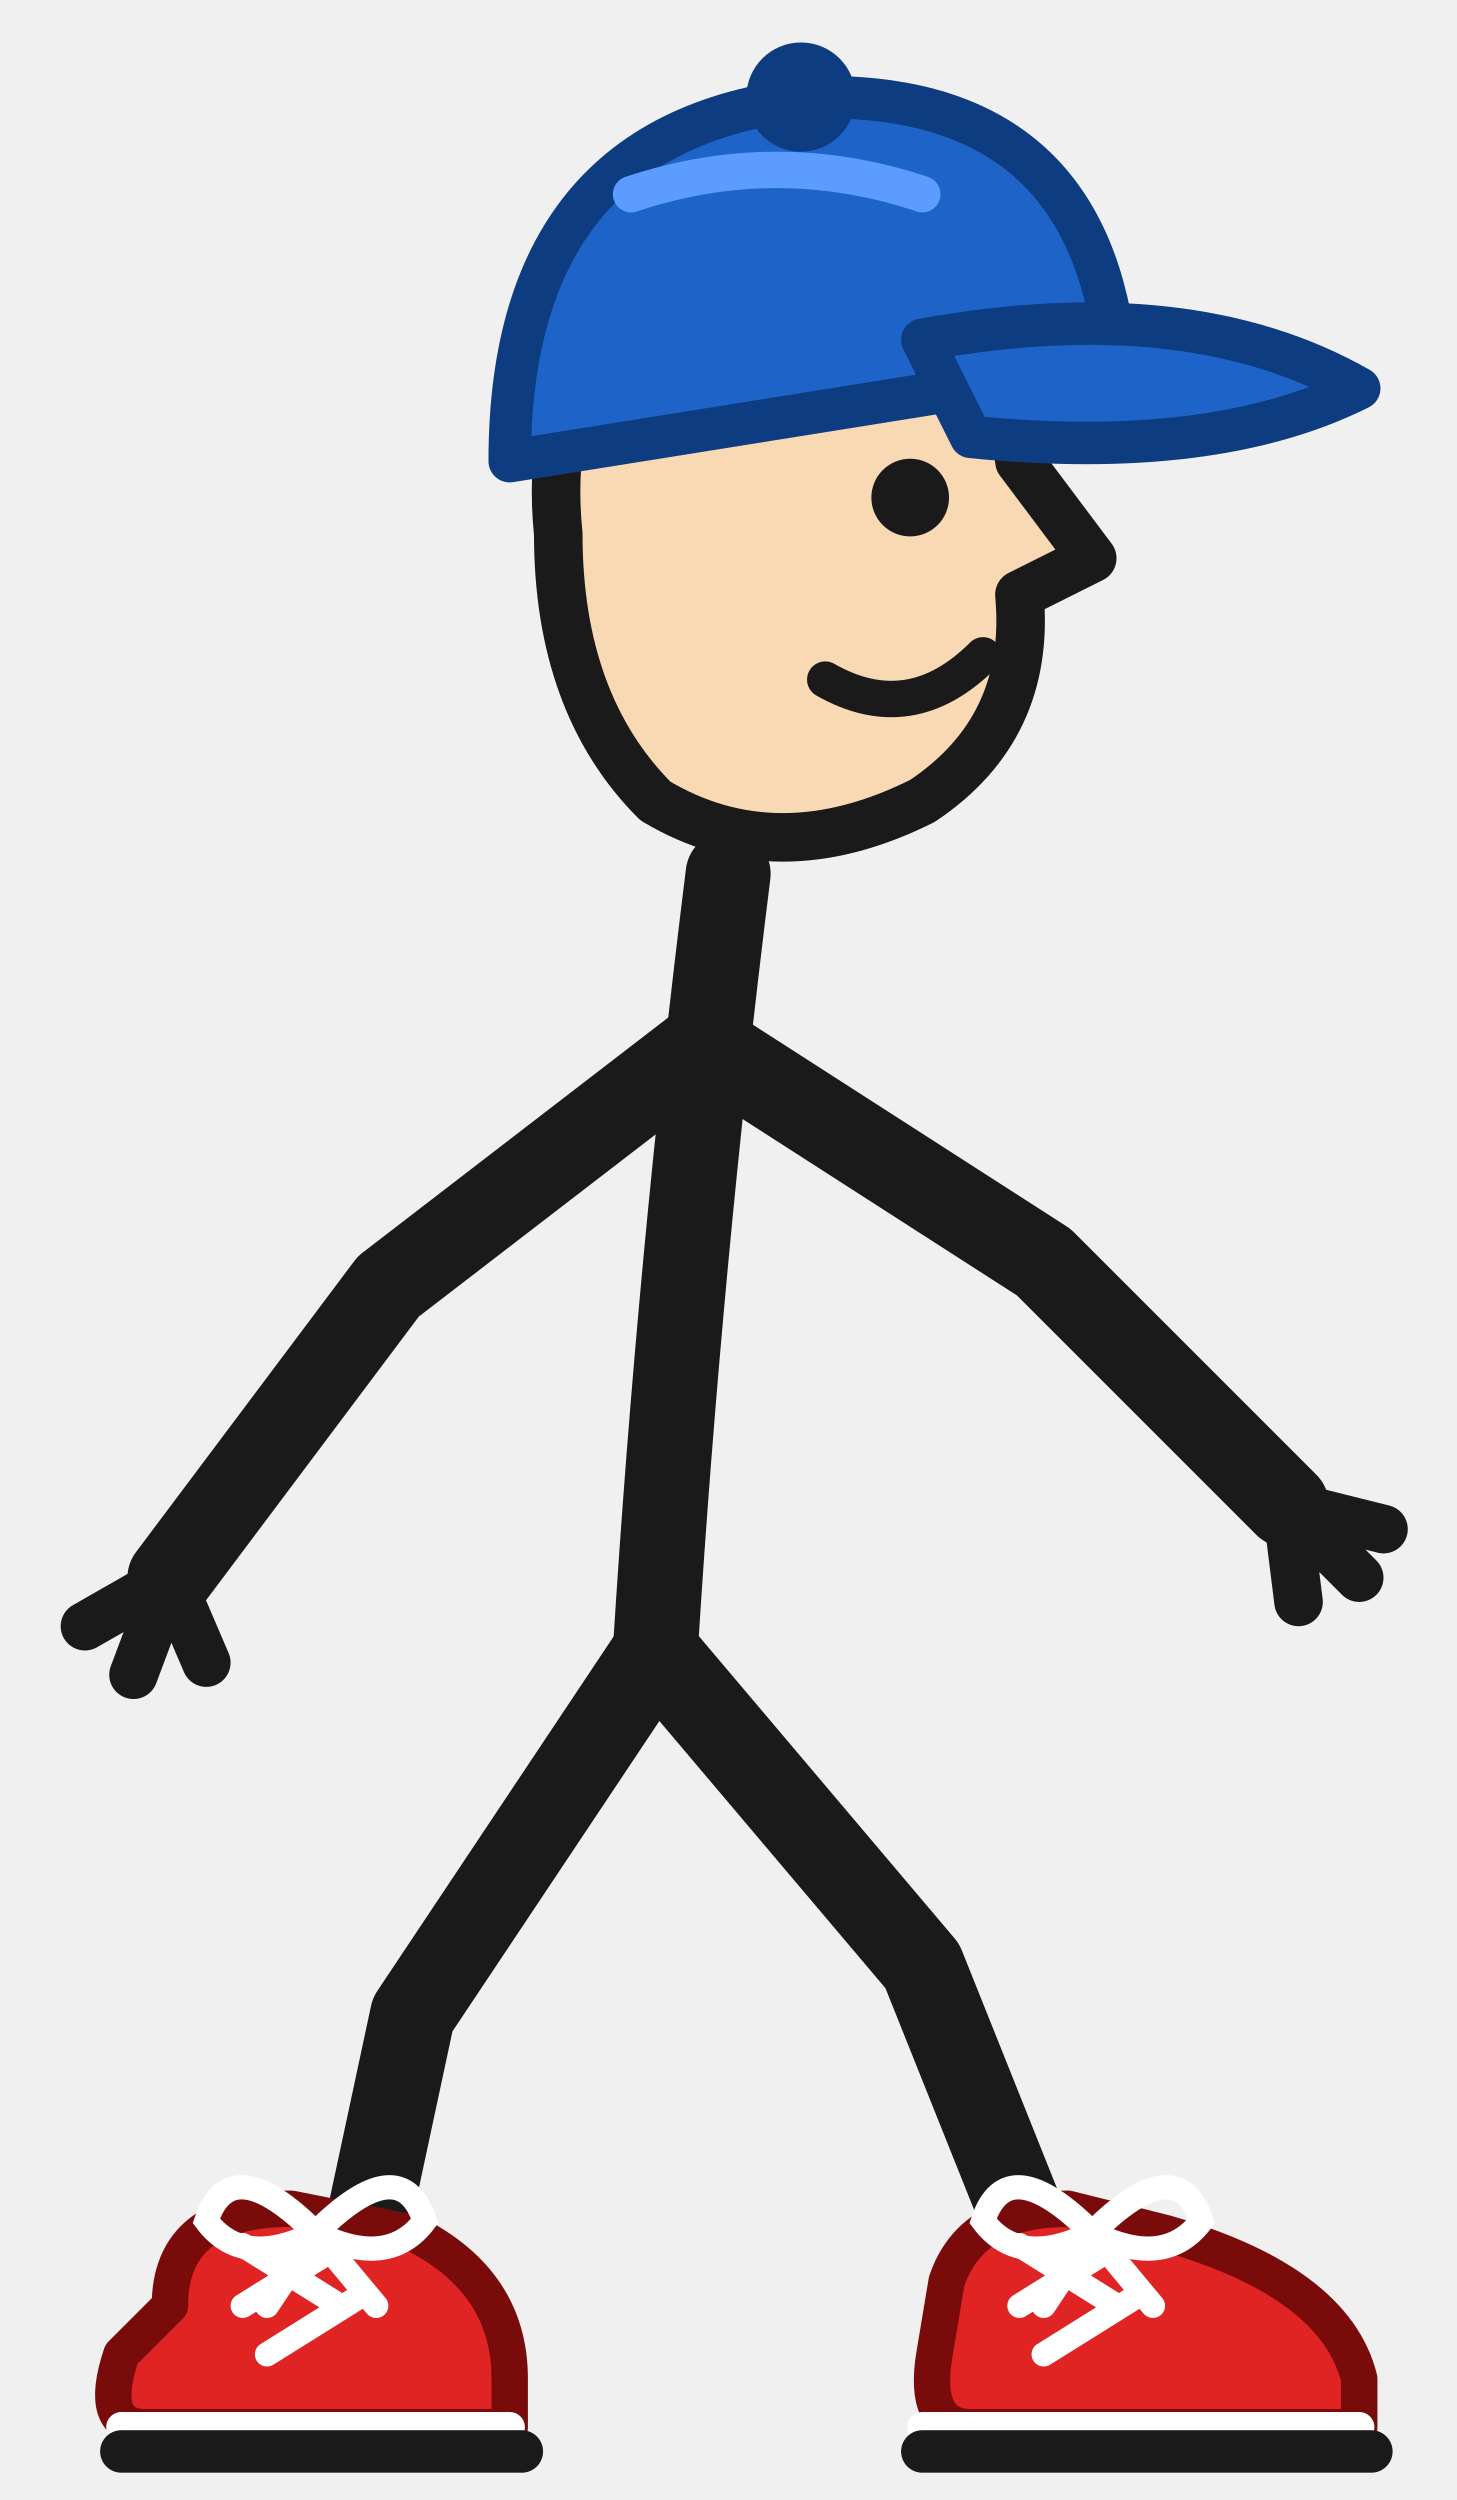
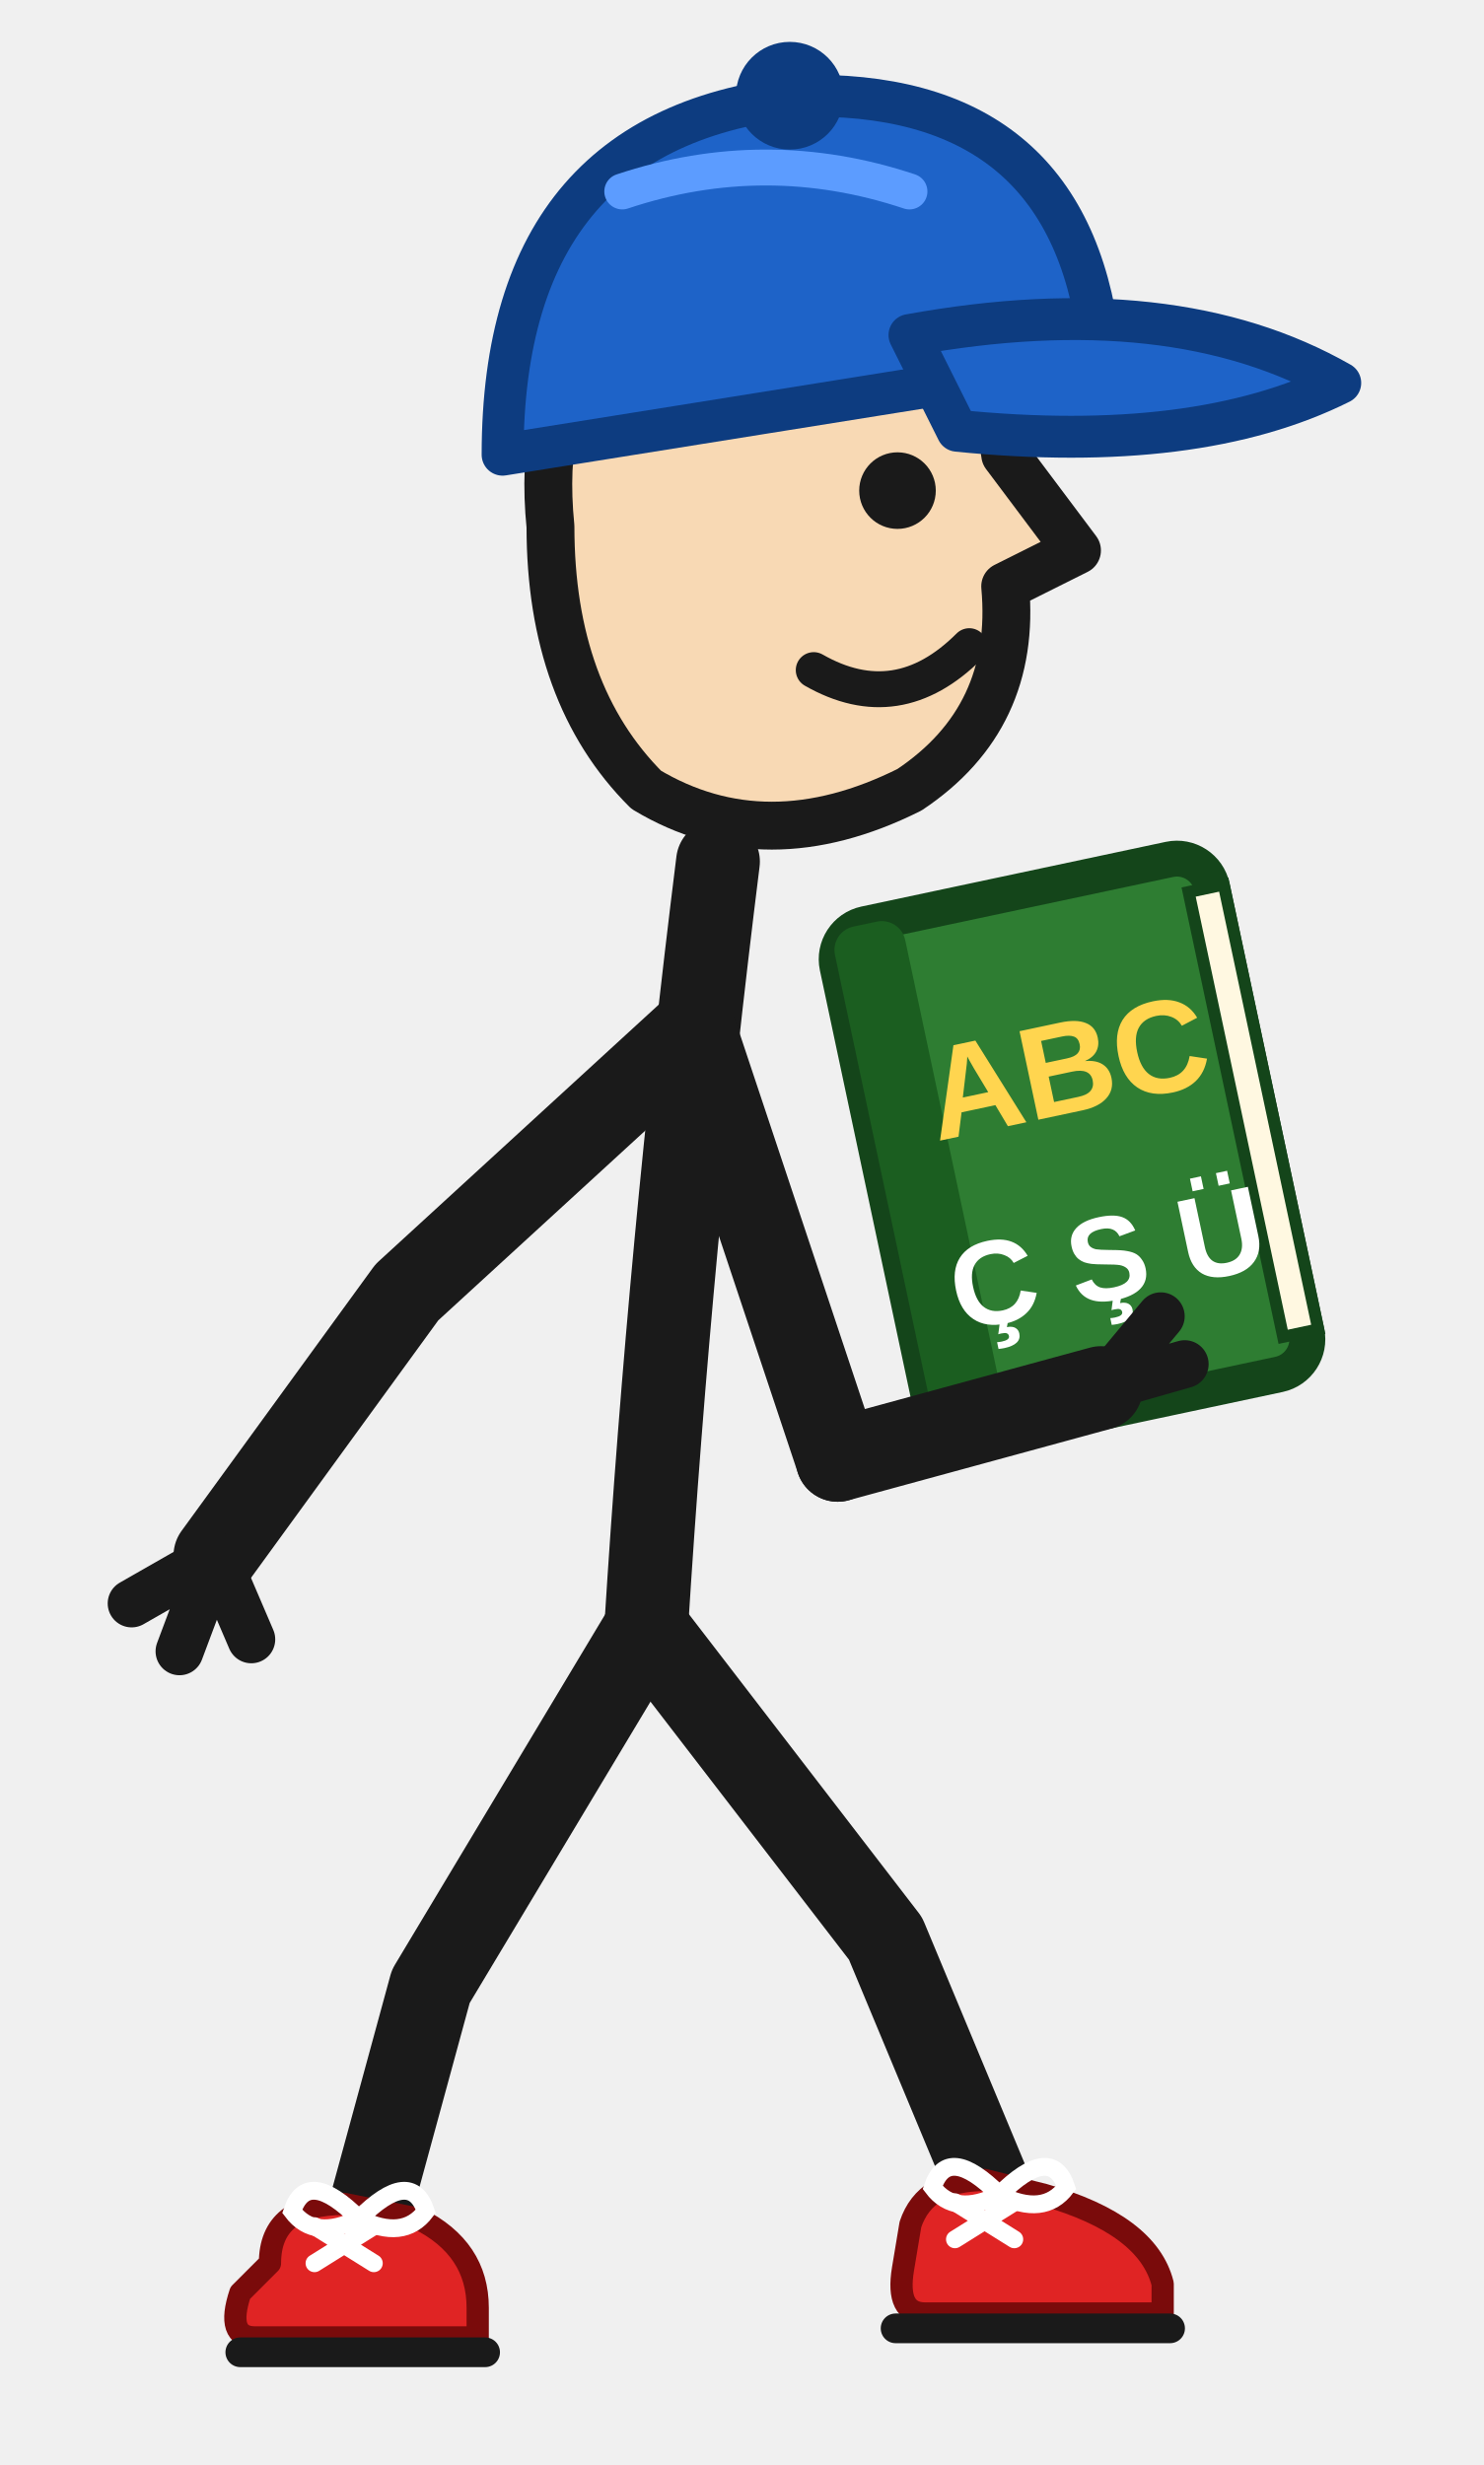
- <svg xmlns="http://www.w3.org/2000/svg" viewBox="44 6 120 206">
+ <svg xmlns="http://www.w3.org/2000/svg" viewBox="44 6 124 206">
  <g fill="none" stroke="#1a1a1a" stroke-width="7" stroke-linecap="round" stroke-linejoin="round">
    <path d="M104 78 Q100 110 98 142" />
-     <path d="M102 92 L76 112 L58 136" />
-     <path d="M58 136 l-7 4 M58 136 l-3 8 M58 136 l3 7" stroke-width="4" />
-     <path d="M102 92 L130 110 L150 130" />
-     <path d="M150 130 l8 2 M150 130 l6 6 M150 130 l1 8" stroke-width="4" />
-     <path d="M98 142 L78 172 L72 200" />
-     <path d="M98 142 L120 168 L132 198" />
+     <path d="M102 92 L78 114 L62 136" />
+     <path d="M62 136 l-7 4 M62 136 l-3 8 M62 136 l3 7" stroke-width="4" />
+     <path d="M98 142 L80 172 L74 194" />
+     <path d="M98 142 L118 168 L128 192" />
+     <path d="M102 92 L114 128" />
+   </g>
+   <g transform="rotate(-12 134 104)">
+     <rect x="118" y="80" width="32" height="44" rx="3" fill="#2e7d32" stroke="#14451a" stroke-width="3" />
+     <rect x="118" y="80" width="6" height="44" rx="2" fill="#1b5e20" />
+     <rect x="148" y="83" width="3" height="38" fill="#fff8e1" stroke="#14451a" stroke-width="1" />
+     <text x="135" y="99" text-anchor="middle" font-family="Arial, Helvetica, sans-serif" font-weight="900" font-size="11" fill="#ffd54f">ABC</text>
+     <text x="135" y="115" text-anchor="middle" font-family="Arial, Helvetica, sans-serif" font-weight="900" font-size="10" fill="#ffffff">Ç Ş Ü</text>
+   </g>
+   <g fill="none" stroke="#1a1a1a" stroke-width="7" stroke-linecap="round" stroke-linejoin="round">
+     <path d="M114 128 L136 122" />
+     <path d="M136 122 l5 -6 M136 122 l7 -2" stroke-width="4" />
  </g>
  <path d="M90 50 Q88 30 108 28 Q126 28 128 44 L134 52 L128 55 Q129 66 120 72 Q108 78 98 72 Q90 64 90 50 Z" fill="#f8d9b4" stroke="#1a1a1a" stroke-width="4" stroke-linejoin="round" />
  <circle cx="119" cy="47" r="3.2" fill="#1a1a1a" />
  <path d="M112 62 Q119 66 125 60" fill="none" stroke="#1a1a1a" stroke-width="3" stroke-linecap="round" />
  <path d="M86 44 Q86 16 112 14 Q134 14 136 36 Z" fill="#1e63c8" stroke="#0d3c80" stroke-width="3.5" stroke-linejoin="round" />
  <path d="M120 34 Q142 30 156 38 Q144 44 124 42 Z" fill="#1e63c8" stroke="#0d3c80" stroke-width="3.5" stroke-linejoin="round" />
  <circle cx="110" cy="14" r="4.5" fill="#0d3c80" />
  <path d="M96 22 Q108 18 120 22" fill="none" stroke="#5c9cff" stroke-width="3" stroke-linecap="round" />
-   <g stroke="#7a0b0b" stroke-width="3" stroke-linejoin="round">
-     <path d="M58 196 Q58 188 68 188 L78 190 Q86 194 86 202 L86 206 L56 206 Q52 206 54 200 Z" fill="#e02424" />
-     <path d="M122 194 Q124 188 132 188 L140 190 Q154 194 156 202 L156 206 L124 206 Q120 206 121 200 Z" fill="#e02424" />
+   <g transform="translate(74 197) scale(0.62) translate(-70 -199)">
+     <path d="M58 196 Q58 188 68 188 L78 190 Q86 194 86 202 L86 206 L56 206 Q52 206 54 200 Z" fill="#e02424" stroke="#7a0b0b" stroke-width="3" stroke-linejoin="round" />
+     <g fill="none" stroke="#ffffff" stroke-width="2.4" stroke-linecap="round">
+       <path d="M64 196 L72 191 M64 191 L72 196" />
+       <path d="M70 190 q-7 -7 -9 -1 q3 4 9 1 q7 -7 9 -1 q-3 4 -9 1" />
+     </g>
+     <path d="M54 208 L87 208" stroke="#1a1a1a" stroke-width="4" stroke-linecap="round" />
  </g>
-   <g fill="none" stroke="#ffffff" stroke-width="2" stroke-linecap="round">
-     <path d="M64 196 L72 191 M64 191 L72 196 M66 200 L74 195" />
-     <path d="M128 196 L136 191 M128 191 L136 196 M130 200 L138 195" />
-     <path d="M70 190 q-7 -7 -9 -1 q3 4 9 1 q7 -7 9 -1 q-3 4 -9 1 M70 190 l-4 6 M70 190 l5 6" />
-     <path d="M134 190 q-7 -7 -9 -1 q3 4 9 1 q7 -7 9 -1 q-3 4 -9 1 M134 190 l-4 6 M134 190 l5 6" />
+   <g transform="translate(130 195) scale(0.62) translate(-138 -199)">
+     <path d="M122 194 Q124 188 132 188 L140 190 Q154 194 156 202 L156 206 L124 206 Q120 206 121 200 Z" fill="#e02424" stroke="#7a0b0b" stroke-width="3" stroke-linejoin="round" />
+     <g fill="none" stroke="#ffffff" stroke-width="2.4" stroke-linecap="round">
+       <path d="M128 196 L136 191 M128 191 L136 196" />
+       <path d="M134 190 q-7 -7 -9 -1 q3 4 9 1 q7 -7 9 -1 q-3 4 -9 1" />
+     </g>
+     <path d="M120 208 L157 208" stroke="#1a1a1a" stroke-width="4" stroke-linecap="round" />
  </g>
-   <path d="M54 206 L86 206 M120 206 L156 206" stroke="#ffffff" stroke-width="2.5" stroke-linecap="round" />
-   <path d="M54 208 L87 208 M120 208 L157 208" stroke="#1a1a1a" stroke-width="3.5" stroke-linecap="round" />
</svg>
